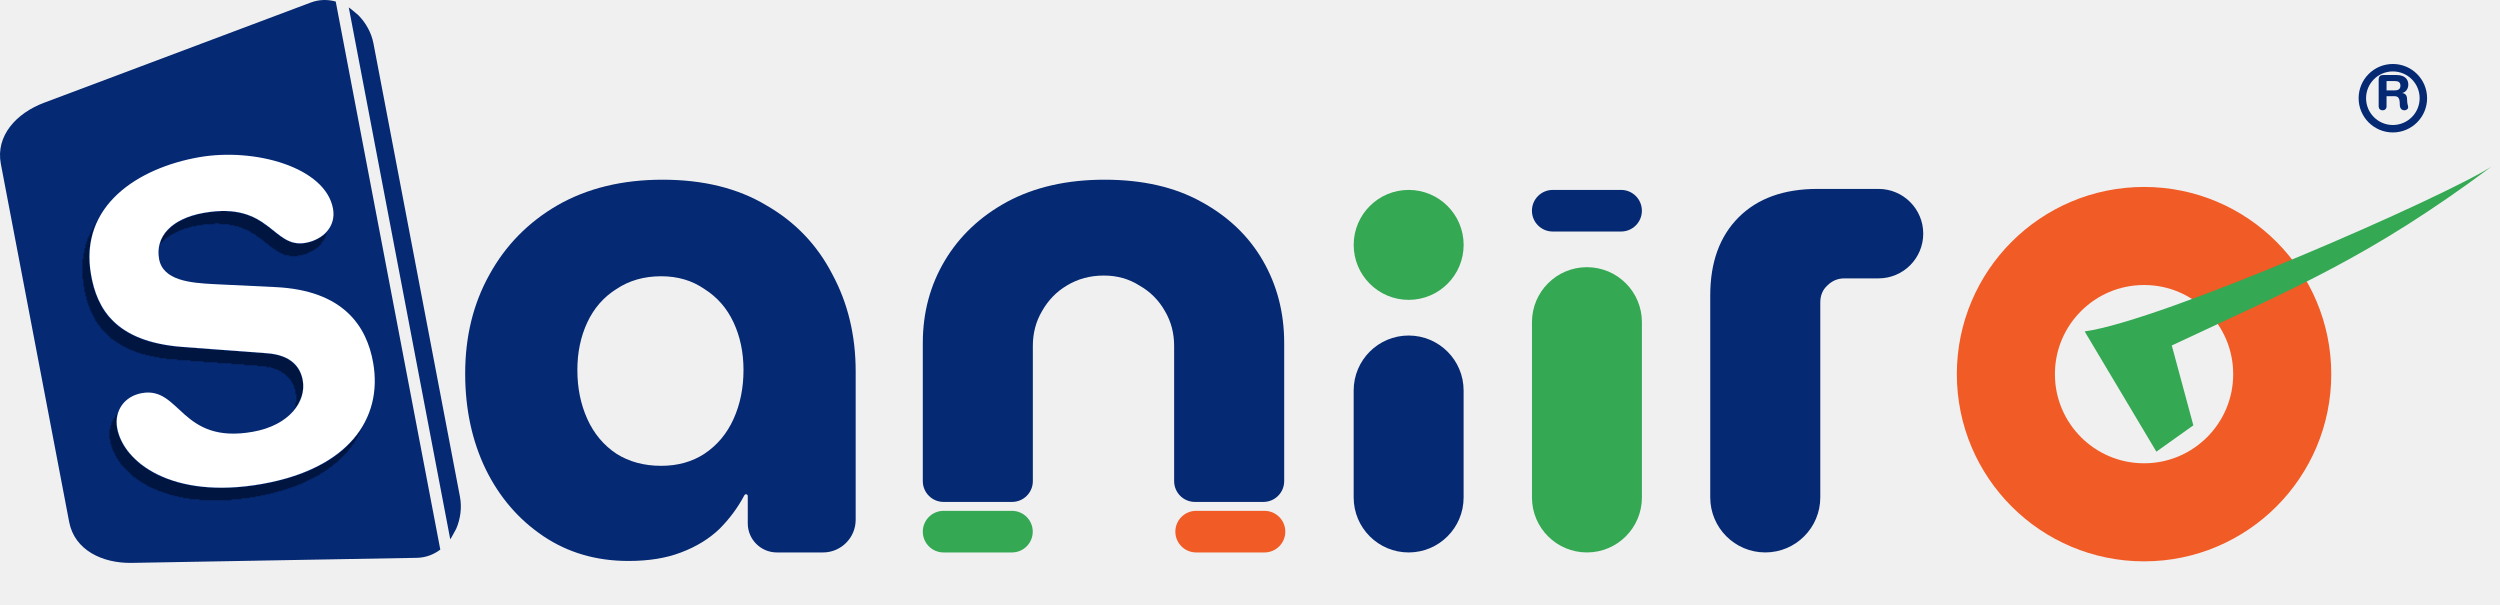
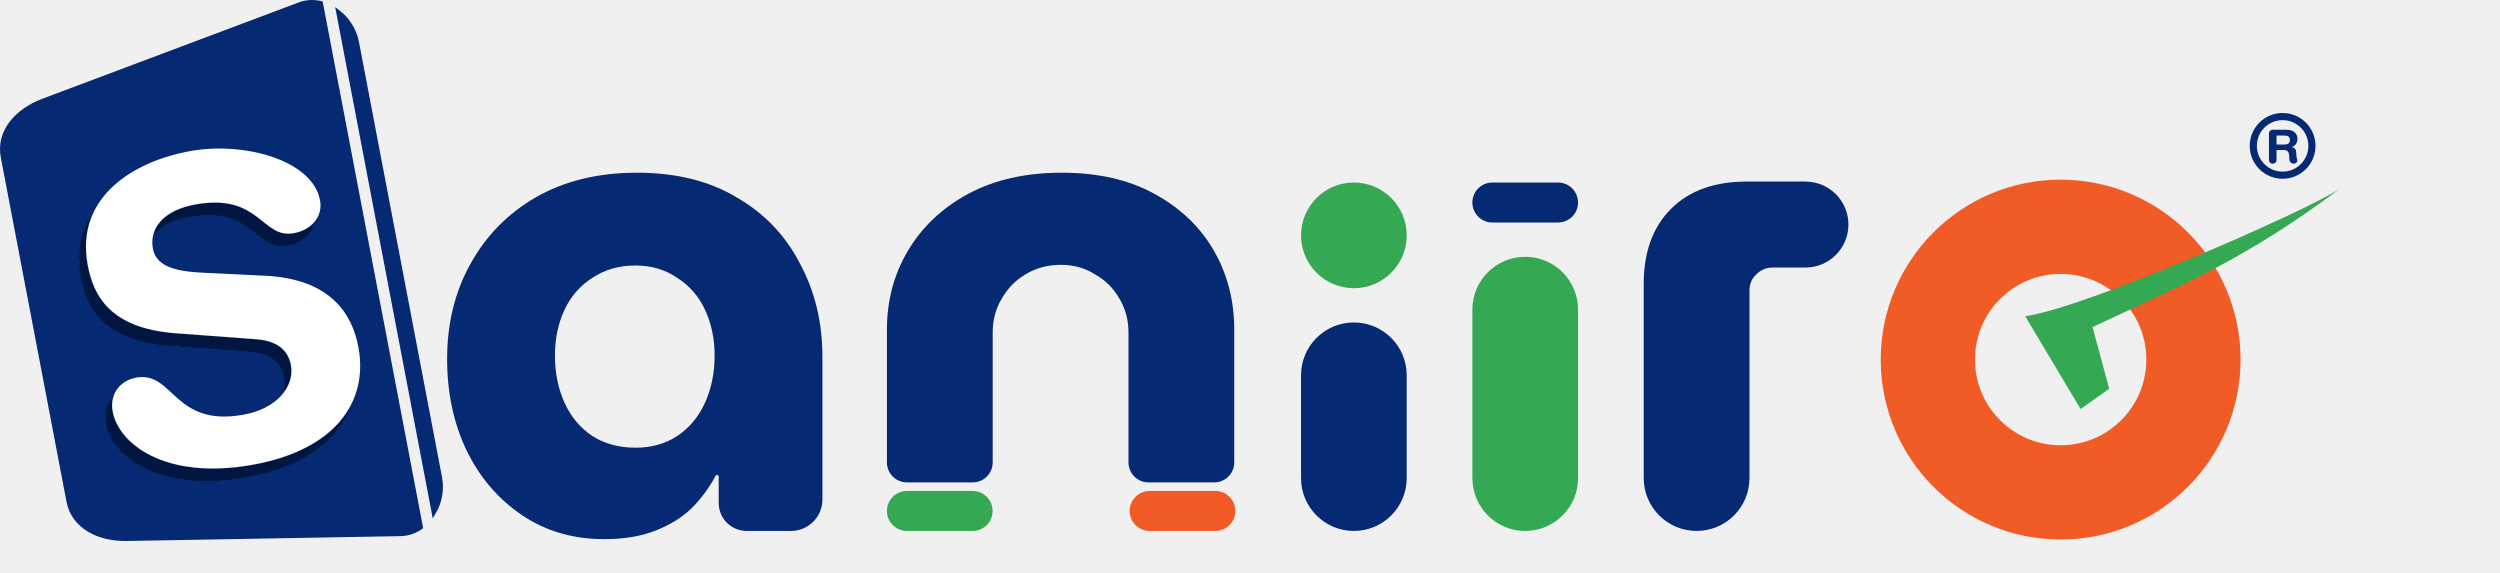
- <svg xmlns="http://www.w3.org/2000/svg" width="182" height="44" viewBox="0 0 182 44" fill="none">
-   <path d="M45.753 40.838C43.41 40.838 41.343 40.235 39.551 39.029C37.759 37.823 36.364 36.203 35.364 34.17C34.365 32.103 33.865 29.777 33.865 27.192C33.865 24.505 34.451 22.11 35.623 20.008C36.794 17.872 38.448 16.183 40.585 14.943C42.755 13.702 45.305 13.082 48.234 13.082C51.198 13.082 53.713 13.702 55.781 14.943C57.883 16.149 59.485 17.82 60.588 19.956C61.725 22.058 62.293 24.419 62.293 27.037V37.838C62.293 39.152 61.228 40.218 59.914 40.218H56.556C55.386 40.218 54.437 39.269 54.437 38.099V36.108C54.437 36.037 54.379 35.979 54.308 35.979C54.26 35.979 54.216 36.006 54.194 36.049C53.717 36.952 53.109 37.773 52.369 38.512C51.611 39.236 50.681 39.804 49.578 40.218C48.51 40.631 47.235 40.838 45.753 40.838ZM48.131 33.912C49.337 33.912 50.388 33.619 51.284 33.033C52.214 32.413 52.921 31.569 53.403 30.5C53.886 29.432 54.127 28.244 54.127 26.934C54.127 25.659 53.886 24.505 53.403 23.471C52.921 22.437 52.214 21.628 51.284 21.042C50.388 20.421 49.337 20.111 48.131 20.111C46.891 20.111 45.805 20.421 44.875 21.042C43.944 21.628 43.238 22.437 42.755 23.471C42.273 24.505 42.032 25.659 42.032 26.934C42.032 28.244 42.273 29.432 42.755 30.5C43.238 31.569 43.944 32.413 44.875 33.033C45.805 33.619 46.891 33.912 48.131 33.912Z" fill="#052973" />
-   <path d="M102.549 40.218C100.339 40.218 98.547 38.426 98.547 36.215V28.428C98.547 26.218 100.339 24.426 102.549 24.426C104.759 24.426 106.551 26.218 106.551 28.428V36.215C106.551 38.426 104.759 40.218 102.549 40.218Z" fill="#052973" />
-   <path d="M115.529 40.218C113.319 40.218 111.527 38.426 111.527 36.216V23.453C111.527 21.242 113.319 19.451 115.529 19.451C117.74 19.451 119.531 21.242 119.531 23.453V36.216C119.531 38.426 117.74 40.218 115.529 40.218Z" fill="#34A853" />
-   <path d="M68.694 36.54C67.858 36.54 67.18 35.862 67.18 35.026V24.97C67.18 22.765 67.714 20.766 68.782 18.974C69.85 17.183 71.366 15.752 73.331 14.684C75.329 13.616 77.689 13.082 80.412 13.082C83.168 13.082 85.511 13.616 87.441 14.684C89.405 15.752 90.904 17.183 91.938 18.974C92.972 20.766 93.489 22.765 93.489 24.97V35.026C93.489 35.862 92.811 36.54 91.974 36.54L89.483 36.54L86.991 36.54C86.155 36.54 85.477 35.862 85.477 35.026V25.177C85.477 24.246 85.253 23.402 84.805 22.644C84.357 21.852 83.737 21.231 82.944 20.783C82.186 20.301 81.325 20.06 80.36 20.06C79.361 20.06 78.465 20.301 77.672 20.783C76.914 21.231 76.311 21.852 75.863 22.644C75.415 23.402 75.191 24.246 75.191 25.177V35.026C75.191 35.862 74.513 36.54 73.677 36.54L71.186 36.54L68.694 36.54Z" fill="#052973" />
-   <rect x="67.18" y="37.189" width="8.004" height="3.029" rx="1.514" fill="#34A853" />
-   <rect x="85.566" y="37.189" width="8.004" height="3.029" rx="1.514" fill="#F15B25" />
-   <rect x="98.549" y="13.826" width="8.004" height="8.004" rx="4.002" fill="#34A853" />
-   <rect x="111.525" y="13.826" width="8.004" height="3.029" rx="1.514" fill="#052973" />
-   <circle cx="156.087" cy="27.238" r="10.059" stroke="#F15B25" stroke-width="7.139" />
-   <path d="M151.762 24.127L156.984 32.881L159.675 30.964L158.106 25.149C167.155 20.913 172.529 18.712 181.398 12.114C178.11 14.277 157.386 23.363 151.762 24.127Z" fill="#34A853" />
-   <path d="M128.512 40.217C126.299 40.217 124.506 38.423 124.506 36.211V21.506C124.506 19.094 125.195 17.199 126.573 15.82C127.952 14.442 129.864 13.753 132.311 13.753H136.756C138.554 13.753 140.012 15.211 140.012 17.009C140.012 18.808 138.554 20.266 136.756 20.266H134.275C133.792 20.266 133.379 20.438 133.034 20.782C132.69 21.093 132.517 21.506 132.517 22.023V36.211C132.517 38.423 130.724 40.217 128.512 40.217Z" fill="#052973" />
-   <path fill-rule="evenodd" clip-rule="evenodd" d="M3.206 7.481L22.626 0.184C23.236 -0.045 23.859 -0.05 24.441 0.112L32.054 40.01C31.572 40.374 30.991 40.599 30.34 40.61L9.598 40.978C7.444 41.017 5.426 40.043 5.036 38.001L0.061 11.929C-0.328 9.887 1.188 8.239 3.206 7.481ZM25.39 0.539C25.525 0.625 25.957 0.996 26.081 1.099L33.215 38.487C33.137 38.629 32.872 39.133 32.779 39.263L25.39 0.539ZM26.081 1.099C26.636 1.66 27.04 2.386 27.188 3.162L33.485 36.162C33.633 36.938 33.525 37.762 33.215 38.487L26.081 1.099Z" fill="url(#paint0_linear_878_815)" />
-   <g filter="url(#filter0_d_878_815)">
-     <path d="M15.557 20.684L20.064 20.901C24.998 21.14 26.697 23.744 27.165 26.401C27.89 30.513 25.331 34.128 19.067 35.232C12.487 36.392 8.966 33.621 8.531 31.153C8.308 29.888 9.069 28.84 10.334 28.617C13.15 28.121 13.147 32.362 18.398 31.436C21.087 30.962 22.312 29.213 22.044 27.695C21.882 26.778 21.261 25.843 19.412 25.713L13.297 25.257C8.372 24.886 7.061 22.443 6.631 20.007C5.739 14.945 10.086 12.222 14.483 11.447C18.533 10.734 23.711 12.169 24.246 15.206C24.475 16.503 23.501 17.457 22.236 17.68C19.832 18.104 19.678 14.641 14.838 15.495C12.434 15.918 11.3 17.26 11.579 18.841C11.858 20.423 13.845 20.595 15.557 20.684Z" fill="white" />
+ <svg xmlns="http://www.w3.org/2000/svg" width="874" height="200" viewBox="0 0 874 200" fill="none">
+   <path d="M211.182 188.481C200.368 188.481 190.826 185.698 182.556 180.131C174.286 174.565 167.845 167.09 163.233 157.707C158.62 148.165 156.314 137.43 156.314 125.502C156.314 113.097 159.018 102.044 164.425 92.343C169.833 82.483 177.466 74.69 187.327 68.965C197.346 63.239 209.115 60.377 222.633 60.377C236.31 60.377 247.92 63.239 257.462 68.965C267.163 74.531 274.559 82.244 279.648 92.104C284.896 101.806 287.52 112.7 287.52 124.786V174.636C287.52 180.701 282.603 185.618 276.538 185.618H261.04C255.639 185.618 251.26 181.239 251.26 175.837V166.65C251.26 166.322 250.994 166.057 250.666 166.057V166.057C250.444 166.057 250.242 166.18 250.138 166.376C247.936 170.544 245.129 174.334 241.717 177.746C238.219 181.086 233.925 183.71 228.835 185.618C223.905 187.527 218.021 188.481 211.182 188.481ZM222.156 156.514C227.722 156.514 232.573 155.163 236.708 152.459C241.002 149.596 244.262 145.7 246.488 140.77C248.715 135.84 249.828 130.353 249.828 124.309C249.828 118.425 248.715 113.097 246.488 108.326C244.262 103.555 241.002 99.818 236.708 97.114C232.573 94.251 227.722 92.82 222.156 92.82C216.43 92.82 211.421 94.251 207.127 97.114C202.833 99.818 199.573 103.555 197.346 108.326C195.12 113.097 194.006 118.425 194.006 124.309C194.006 130.353 195.12 135.84 197.346 140.77C199.573 145.7 202.833 149.596 207.127 152.459C211.421 155.163 216.43 156.514 222.156 156.514Z" fill="#052973" />
+   <path d="M473.31 185.616C463.109 185.616 454.84 177.347 454.84 167.146V131.203C454.84 121.002 463.109 112.732 473.31 112.732V112.732C483.511 112.732 491.781 121.002 491.781 131.203V167.146C491.781 177.347 483.511 185.616 473.31 185.616V185.616Z" fill="#052973" />
+   <path d="M533.215 185.618C523.014 185.618 514.744 177.348 514.744 167.147V108.241C514.744 98.04 523.014 89.77 533.215 89.77V89.77C543.416 89.77 551.685 98.04 551.685 108.241V167.147C551.685 177.348 543.416 185.618 533.215 185.618V185.618Z" fill="#34A853" />
+   <path d="M317.057 168.645C313.197 168.645 310.068 165.516 310.068 161.656V115.244C310.068 105.066 312.533 95.842 317.464 87.572C322.394 79.302 329.391 72.702 338.456 67.772C347.681 62.842 358.575 60.377 371.139 60.377C383.862 60.377 394.676 62.842 403.582 67.772C412.647 72.702 419.565 79.302 424.336 87.572C429.108 95.842 431.493 105.066 431.493 115.244V161.656C431.493 165.516 428.364 168.645 424.504 168.645L413.005 168.645L401.506 168.645C397.646 168.645 394.517 165.516 394.517 161.656V116.198C394.517 111.904 393.483 108.008 391.416 104.509C389.348 100.851 386.486 97.989 382.828 95.921C379.329 93.695 375.353 92.582 370.9 92.582C366.288 92.582 362.153 93.695 358.495 95.921C354.996 97.989 352.213 100.851 350.146 104.509C348.078 108.008 347.044 111.904 347.044 116.198V161.656C347.044 165.516 343.915 168.645 340.056 168.645L328.556 168.645L317.057 168.645Z" fill="#052973" />
+   <rect x="310.068" y="171.641" width="36.941" height="13.978" rx="6.989" fill="#34A853" />
+   <rect x="394.936" y="171.639" width="36.941" height="13.978" rx="6.989" fill="#F15B25" />
+   <rect x="454.844" y="63.811" width="36.941" height="36.941" rx="18.471" fill="#34A853" />
+   <rect x="514.74" y="63.811" width="36.941" height="13.978" rx="6.989" fill="#052973" />
+   <circle cx="720.404" cy="125.712" r="46.426" stroke="#F15B25" stroke-width="32.947" />
+   <path d="M708 110.542L727.384 143L737.373 135.892L731.546 114.332C765.133 98.625 785.08 90.463 818 66C805.794 74.021 728.876 107.708 708 110.542Z" fill="#34A853" />
+   <path d="M593.131 185.615C582.92 185.615 574.643 177.337 574.643 167.127V99.257C574.643 88.125 577.823 79.378 584.185 73.016C590.546 66.655 599.373 63.474 610.664 63.474H631.18C639.481 63.474 646.209 70.203 646.209 78.503V78.503C646.209 86.803 639.481 93.532 631.18 93.532H619.73C617.503 93.532 615.595 94.327 614.004 95.918C612.414 97.349 611.619 99.257 611.619 101.643V167.127C611.619 177.337 603.341 185.615 593.131 185.615V185.615Z" fill="#052973" />
+   <circle cx="798" cy="51" r="10.25" stroke="#052973" stroke-width="2.5" />
+   <path d="M793.229 55.884V46.908C793.229 45.727 793.844 45.356 794.782 45.356H799.197C802.351 45.356 803.192 47.086 803.192 48.59C803.192 49.852 802.448 51.097 801.186 51.388V51.42C802.545 51.614 802.787 52.601 802.787 53.782C802.787 55.124 803.143 55.625 803.143 56.175C803.143 56.79 802.512 57.21 801.898 57.21C800.442 57.21 800.329 55.803 800.329 55.334C800.329 53.296 799.957 52.472 798.501 52.472H795.881V55.884C795.881 56.676 795.364 57.21 794.555 57.21C793.747 57.21 793.229 56.676 793.229 55.884ZM795.881 47.393V50.531H798.534C799.537 50.531 800.539 50.272 800.539 48.962C800.539 47.717 799.779 47.393 798.615 47.393H795.881Z" fill="#052973" />
+   <path fill-rule="evenodd" clip-rule="evenodd" d="M14.797 34.527L104.427 0.851C107.244 -0.208 110.117 -0.23 112.805 0.515L147.942 184.657C145.715 186.34 143.035 187.378 140.03 187.431L44.296 189.129C34.355 189.307 25.042 184.812 23.243 175.386L0.283 55.058C-1.516 45.631 5.483 38.026 14.797 34.527ZM117.183 2.486C117.806 2.883 119.799 4.597 120.374 5.073L153.3 177.63C152.94 178.284 151.717 180.611 151.286 181.21L117.183 2.486ZM120.374 5.073C122.934 7.66 124.799 11.01 125.482 14.595L154.544 166.901C155.227 170.482 154.727 174.284 153.3 177.63L120.374 5.073Z" fill="#052973" />
+   <g filter="url(#filter0_d_1976_11929)">
+     <path d="M71.797 95.39L92.597 96.391C115.372 97.495 123.21 109.511 125.371 121.775C128.717 140.755 116.905 157.439 87.997 162.534C57.629 167.887 41.374 155.096 39.367 143.708C38.338 137.868 41.851 133.034 47.691 132.004C60.685 129.714 60.673 149.286 84.909 145.014C97.319 142.827 102.971 134.755 101.736 127.747C100.99 123.513 98.123 119.202 89.586 118.599L61.367 116.497C38.635 114.784 32.583 103.506 30.601 92.264C26.484 68.904 46.548 56.336 66.842 52.759C85.53 49.465 109.429 56.091 111.899 70.107C112.954 76.093 108.462 80.498 102.622 81.527C91.526 83.483 90.816 67.501 68.478 71.438C57.382 73.394 52.151 79.584 53.438 86.885C54.724 94.184 63.896 94.977 71.797 95.39Z" fill="white" />
  </g>
-   <circle cx="174.2" cy="7.15" r="2.221" stroke="#052973" stroke-width="0.542" />
-   <path d="M173.167 7.742V5.797C173.167 5.541 173.3 5.461 173.503 5.461H174.46C175.143 5.461 175.325 5.836 175.325 6.161C175.325 6.435 175.164 6.705 174.891 6.768V6.775C175.185 6.817 175.238 7.031 175.238 7.286C175.238 7.577 175.315 7.686 175.315 7.805C175.315 7.938 175.178 8.029 175.045 8.029C174.73 8.029 174.705 7.724 174.705 7.623C174.705 7.181 174.624 7.002 174.309 7.002H173.741V7.742C173.741 7.914 173.629 8.029 173.454 8.029C173.279 8.029 173.167 7.914 173.167 7.742ZM173.741 5.902V6.582H174.316C174.533 6.582 174.751 6.526 174.751 6.242C174.751 5.972 174.586 5.902 174.334 5.902H173.741Z" fill="#052973" />
  <defs>
-     <filter id="filter0_d_878_815" x="4.865" y="9.73" width="23.566" height="28.074" filterUnits="userSpaceOnUse" color-interpolation-filters="sRGB">
+     <filter id="filter0_d_1976_11929" x="22.449" y="44.833" width="108.764" height="129.57" filterUnits="userSpaceOnUse" color-interpolation-filters="sRGB">
      <feFlood flood-opacity="0" result="BackgroundImageFix" />
      <feColorMatrix in="SourceAlpha" type="matrix" values="0 0 0 0 0 0 0 0 0 0 0 0 0 0 0 0 0 0 127 0" result="hardAlpha" />
-       <feOffset dx="-0.476" dy="0.893" />
+       <feOffset dx="-2.199" dy="4.123" />
      <feComposite in2="hardAlpha" operator="out" />
      <feColorMatrix type="matrix" values="0 0 0 0 0 0 0 0 0 0.082 0 0 0 0 0.25 0 0 0 1 0" />
-       <feBlend mode="normal" in2="BackgroundImageFix" result="effect1_dropShadow_878_815" />
-       <feBlend mode="normal" in="SourceGraphic" in2="effect1_dropShadow_878_815" result="shape" />
+       <feBlend mode="normal" in2="BackgroundImageFix" result="effect1_dropShadow_1976_11929" />
+       <feBlend mode="normal" in="SourceGraphic" in2="effect1_dropShadow_1976_11929" result="shape" />
    </filter>
-     <linearGradient id="paint0_linear_878_815" x1="30.311" y1="19.514" x2="-3.575" y2="25.785" gradientUnits="userSpaceOnUse">
-       <stop stop-color="#052973" />
-       <stop offset="1" stop-color="#052973" />
-     </linearGradient>
  </defs>
</svg>
